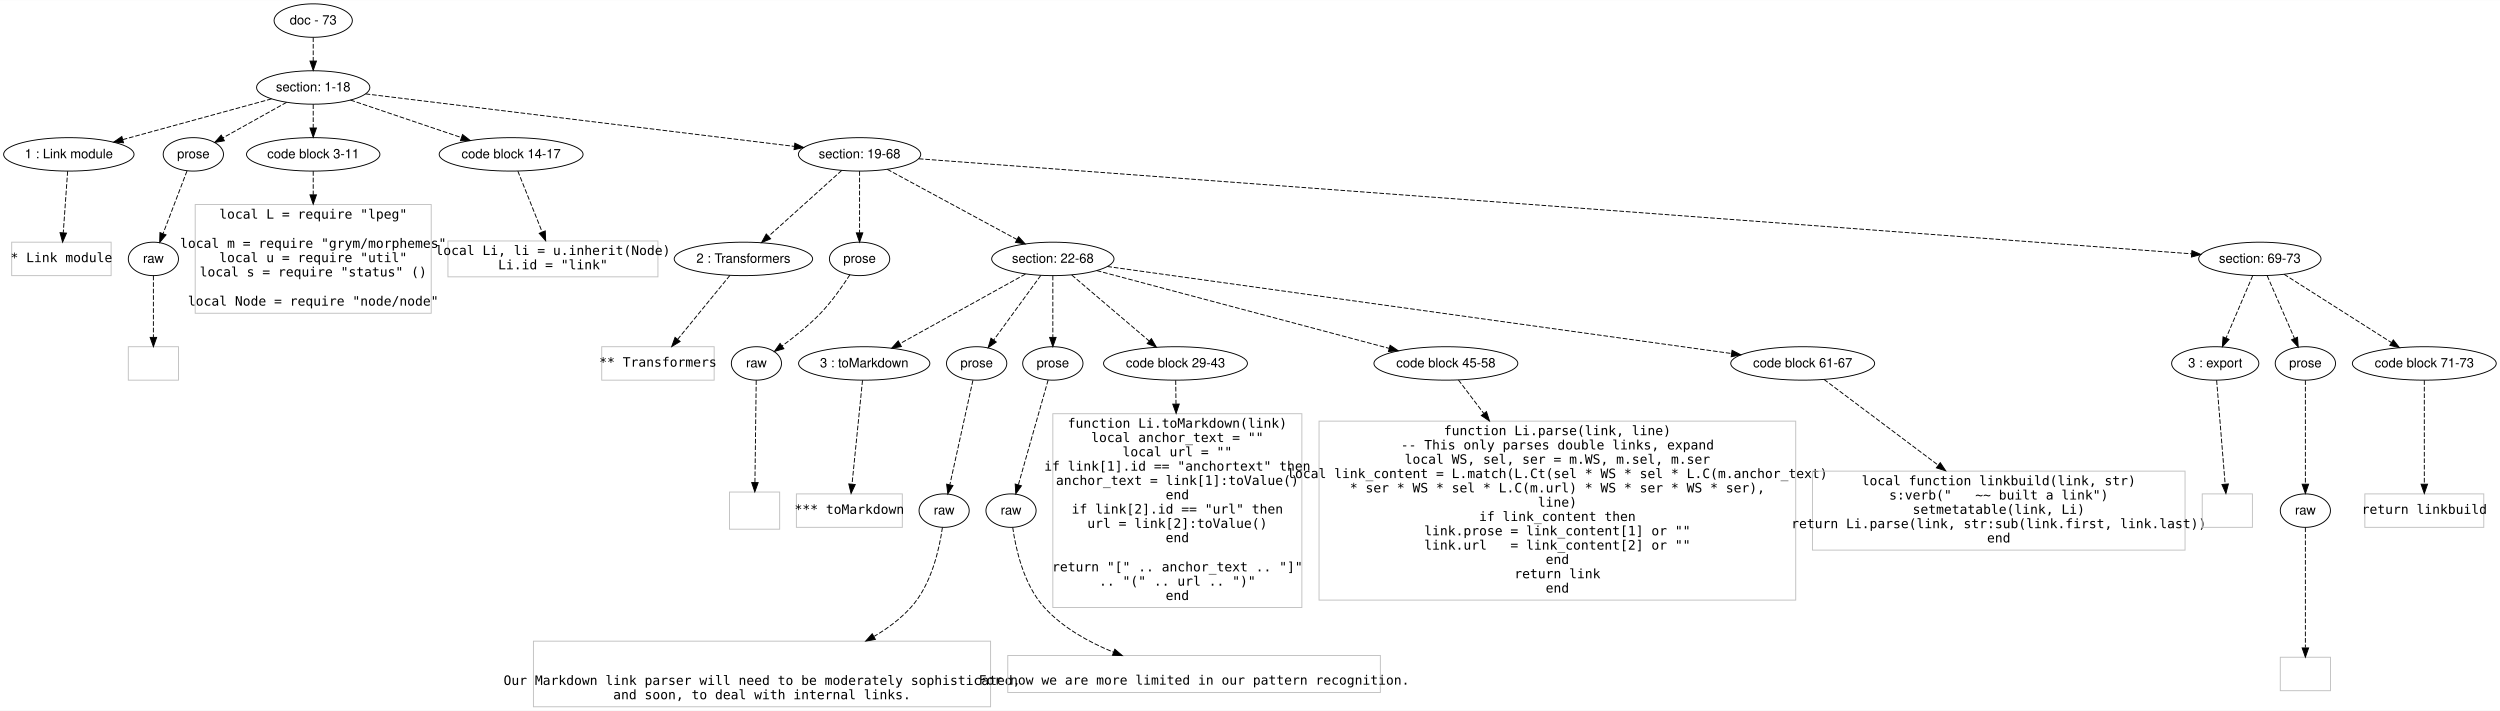
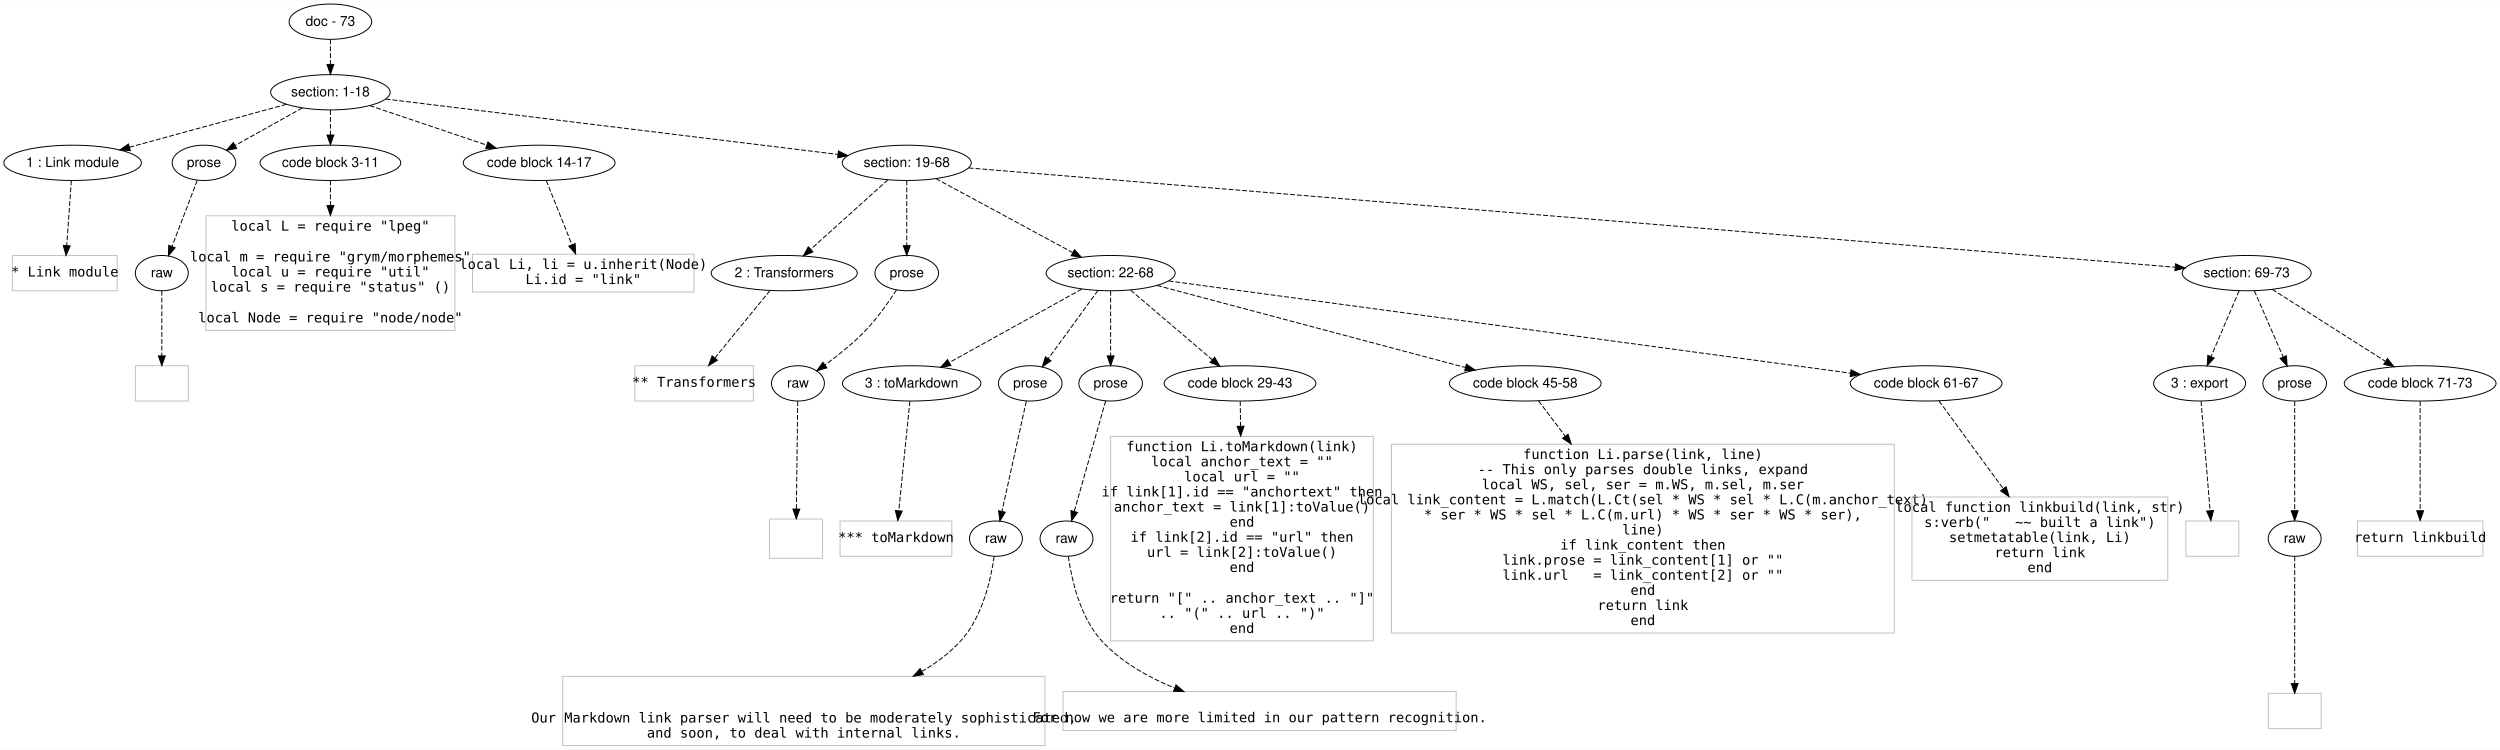
- <svg xmlns="http://www.w3.org/2000/svg" width="2691pt" height="765pt" viewBox="0.00 0.00 2690.54 764.60">
+ <svg xmlns="http://www.w3.org/2000/svg" width="2551pt" height="765pt" viewBox="0.00 0.00 2550.54 764.60">
  <g id="graph0" class="graph" transform="scale(1 1) rotate(0) translate(4 760.6006)">
-     <polygon fill="#ffffff" stroke="transparent" points="-4,4 -4,-760.601 2686.541,-760.601 2686.541,4 -4,4" />
+     <polygon fill="#ffffff" stroke="transparent" points="-4,4 -4,-760.601 2546.541,-760.601 2546.541,4 -4,4" />
    <g id="node1" class="node">
      <ellipse fill="none" stroke="#000000" cx="333.081" cy="-738.601" rx="42.122" ry="18" />
      <text text-anchor="middle" x="333.081" y="-734.401" font-family="Helvetica,sans-Serif" font-size="14.00" fill="#000000">doc - 73</text>
    </g>
    <g id="node2" class="node">
      <ellipse fill="none" stroke="#000000" cx="333.081" cy="-666.601" rx="60.983" ry="18" />
      <text text-anchor="middle" x="333.081" y="-662.401" font-family="Helvetica,sans-Serif" font-size="14.00" fill="#000000">section: 1-18</text>
    </g>
    <g id="edge1" class="edge">
      <path fill="none" stroke="#000000" stroke-dasharray="5,2" d="M333.081,-720.432C333.081,-712.731 333.081,-703.575 333.081,-695.017" />
      <polygon fill="#000000" stroke="#000000" points="336.581,-695.014 333.081,-685.014 329.581,-695.014 336.581,-695.014" />
    </g>
    <g id="node3" class="node">
      <ellipse fill="none" stroke="#000000" cx="70.081" cy="-594.601" rx="70.162" ry="18" />
      <text text-anchor="middle" x="70.081" y="-590.401" font-family="Helvetica,sans-Serif" font-size="14.00" fill="#000000">1 : Link module</text>
    </g>
    <g id="edge2" class="edge">
      <path fill="none" stroke="#000000" stroke-dasharray="5,2" d="M288.168,-654.305C243.972,-642.206 176.286,-623.676 128.051,-610.471" />
      <polygon fill="#000000" stroke="#000000" points="128.942,-607.086 118.373,-607.821 127.094,-613.838 128.942,-607.086" />
    </g>
    <g id="node4" class="node">
      <ellipse fill="none" stroke="#000000" cx="204.081" cy="-594.601" rx="32.459" ry="18" />
      <text text-anchor="middle" x="204.081" y="-590.401" font-family="Helvetica,sans-Serif" font-size="14.00" fill="#000000">prose</text>
    </g>
    <g id="edge3" class="edge">
      <path fill="none" stroke="#000000" stroke-dasharray="5,2" d="M304.452,-650.621C284.149,-639.29 256.893,-624.077 235.907,-612.364" />
      <polygon fill="#000000" stroke="#000000" points="237.484,-609.236 227.046,-607.418 234.072,-615.348 237.484,-609.236" />
    </g>
    <g id="node5" class="node">
      <ellipse fill="none" stroke="#000000" cx="333.081" cy="-594.601" rx="71.781" ry="18" />
      <text text-anchor="middle" x="333.081" y="-590.401" font-family="Helvetica,sans-Serif" font-size="14.00" fill="#000000">code block 3-11</text>
    </g>
    <g id="edge4" class="edge">
      <path fill="none" stroke="#000000" stroke-dasharray="5,2" d="M333.081,-648.432C333.081,-640.731 333.081,-631.575 333.081,-623.017" />
      <polygon fill="#000000" stroke="#000000" points="336.581,-623.014 333.081,-613.014 329.581,-623.014 336.581,-623.014" />
    </g>
    <g id="node6" class="node">
      <ellipse fill="none" stroke="#000000" cx="546.081" cy="-594.601" rx="77.421" ry="18" />
      <text text-anchor="middle" x="546.081" y="-590.401" font-family="Helvetica,sans-Serif" font-size="14.00" fill="#000000">code block 14-17</text>
    </g>
    <g id="edge5" class="edge">
      <path fill="none" stroke="#000000" stroke-dasharray="5,2" d="M373.145,-653.058C406.885,-641.653 455.438,-625.241 492.513,-612.708" />
      <polygon fill="#000000" stroke="#000000" points="493.807,-615.966 502.159,-609.447 491.565,-609.334 493.807,-615.966" />
    </g>
    <g id="node7" class="node">
      <ellipse fill="none" stroke="#000000" cx="921.081" cy="-594.601" rx="65.819" ry="18" />
      <text text-anchor="middle" x="921.081" y="-590.401" font-family="Helvetica,sans-Serif" font-size="14.00" fill="#000000">section: 19-68</text>
    </g>
    <g id="edge6" class="edge">
      <path fill="none" stroke="#000000" stroke-dasharray="5,2" d="M389.461,-659.697C497.412,-646.478 733.025,-617.628 850.937,-603.19" />
      <polygon fill="#000000" stroke="#000000" points="851.441,-606.654 860.941,-601.965 850.59,-599.706 851.441,-606.654" />
    </g>
    <g id="node8" class="node">
      <polygon fill="none" stroke="#c0c0c0" points="115.581,-500.101 8.581,-500.101 8.581,-464.101 115.581,-464.101 115.581,-500.101" />
      <text text-anchor="middle" x="62.081" y="-478.601" font-family="Inconsolata" font-size="14.00" fill="#000000">* Link module</text>
    </g>
    <g id="edge7" class="edge">
      <path fill="none" stroke="#000000" stroke-dasharray="5,2" d="M68.796,-576.525C67.524,-558.648 65.56,-531.03 64.084,-510.272" />
      <polygon fill="#000000" stroke="#000000" points="67.564,-509.857 63.363,-500.131 60.581,-510.354 67.564,-509.857" />
    </g>
    <g id="node9" class="node">
      <ellipse fill="none" stroke="#000000" cx="161.081" cy="-482.101" rx="27" ry="18" />
      <text text-anchor="middle" x="161.081" y="-477.901" font-family="Helvetica,sans-Serif" font-size="14.00" fill="#000000">raw</text>
    </g>
    <g id="edge8" class="edge">
      <path fill="none" stroke="#000000" stroke-dasharray="5,2" d="M197.267,-576.775C190.348,-558.672 179.541,-530.398 171.537,-509.457" />
      <polygon fill="#000000" stroke="#000000" points="174.702,-507.934 167.863,-499.843 168.163,-510.434 174.702,-507.934" />
    </g>
    <g id="node11" class="node">
      <polygon fill="none" stroke="#c0c0c0" points="460.081,-540.601 206.081,-540.601 206.081,-423.6 460.081,-423.6 460.081,-540.601" />
      <text text-anchor="middle" x="333.081" y="-525.401" font-family="Inconsolata" font-size="14.00" fill="#000000">local L = require "lpeg"</text>
      <text text-anchor="middle" x="333.081" y="-494.001" font-family="Inconsolata" font-size="14.00" fill="#000000">local m = require "grym/morphemes"</text>
      <text text-anchor="middle" x="333.081" y="-478.601" font-family="Inconsolata" font-size="14.00" fill="#000000">local u = require "util"</text>
      <text text-anchor="middle" x="333.081" y="-463.2" font-family="Inconsolata" font-size="14.00" fill="#000000">local s = require "status" ()</text>
      <text text-anchor="middle" x="333.081" y="-431.8" font-family="Inconsolata" font-size="14.00" fill="#000000">local Node = require "node/node"</text>
    </g>
    <g id="edge10" class="edge">
      <path fill="none" stroke="#000000" stroke-dasharray="5,2" d="M333.081,-576.525C333.081,-569.319 333.081,-560.529 333.081,-551.244" />
      <polygon fill="#000000" stroke="#000000" points="336.581,-551.025 333.081,-541.025 329.581,-551.025 336.581,-551.025" />
    </g>
    <g id="node12" class="node">
      <polygon fill="none" stroke="#c0c0c0" points="704.081,-501.401 478.081,-501.401 478.081,-462.8 704.081,-462.8 704.081,-501.401" />
      <text text-anchor="middle" x="591.081" y="-486.3" font-family="Inconsolata" font-size="14.00" fill="#000000">local Li, li = u.inherit(Node)</text>
      <text text-anchor="middle" x="591.081" y="-470.901" font-family="Inconsolata" font-size="14.00" fill="#000000">Li.id = "link"</text>
    </g>
    <g id="edge11" class="edge">
      <path fill="none" stroke="#000000" stroke-dasharray="5,2" d="M553.311,-576.525C560.357,-558.911 571.185,-531.84 579.444,-511.193" />
      <polygon fill="#000000" stroke="#000000" points="582.8,-512.227 583.264,-501.642 576.301,-509.627 582.8,-512.227" />
    </g>
    <g id="node13" class="node">
      <ellipse fill="none" stroke="#000000" cx="796.081" cy="-482.101" rx="74.488" ry="18" />
      <text text-anchor="middle" x="796.081" y="-477.901" font-family="Helvetica,sans-Serif" font-size="14.00" fill="#000000">2 : Transformers</text>
    </g>
    <g id="edge12" class="edge">
      <path fill="none" stroke="#000000" stroke-dasharray="5,2" d="M901.824,-577.269C880.781,-558.331 846.911,-527.848 823.189,-506.498" />
      <polygon fill="#000000" stroke="#000000" points="825.34,-503.725 815.566,-499.637 820.658,-508.928 825.34,-503.725" />
    </g>
    <g id="node14" class="node">
      <ellipse fill="none" stroke="#000000" cx="921.081" cy="-482.101" rx="32.459" ry="18" />
      <text text-anchor="middle" x="921.081" y="-477.901" font-family="Helvetica,sans-Serif" font-size="14.00" fill="#000000">prose</text>
    </g>
    <g id="edge13" class="edge">
      <path fill="none" stroke="#000000" stroke-dasharray="5,2" d="M921.081,-576.525C921.081,-558.648 921.081,-531.03 921.081,-510.272" />
      <polygon fill="#000000" stroke="#000000" points="924.581,-510.131 921.081,-500.131 917.581,-510.131 924.581,-510.131" />
    </g>
    <g id="node15" class="node">
      <ellipse fill="none" stroke="#000000" cx="1129.081" cy="-482.101" rx="65.819" ry="18" />
      <text text-anchor="middle" x="1129.081" y="-477.901" font-family="Helvetica,sans-Serif" font-size="14.00" fill="#000000">section: 22-68</text>
    </g>
    <g id="edge14" class="edge">
      <path fill="none" stroke="#000000" stroke-dasharray="5,2" d="M950.882,-578.482C987.566,-558.641 1049.947,-524.901 1090.323,-503.063" />
      <polygon fill="#000000" stroke="#000000" points="1092.204,-506.025 1099.335,-498.189 1088.874,-499.868 1092.204,-506.025" />
    </g>
    <g id="node16" class="node">
-       <ellipse fill="none" stroke="#000000" cx="2428.081" cy="-482.101" rx="65.819" ry="18" />
-       <text text-anchor="middle" x="2428.081" y="-477.901" font-family="Helvetica,sans-Serif" font-size="14.00" fill="#000000">section: 69-73</text>
+       <ellipse fill="none" stroke="#000000" cx="2288.081" cy="-482.101" rx="65.819" ry="18" />
+       <text text-anchor="middle" x="2288.081" y="-477.901" font-family="Helvetica,sans-Serif" font-size="14.00" fill="#000000">section: 69-73</text>
    </g>
    <g id="edge15" class="edge">
-       <path fill="none" stroke="#000000" stroke-dasharray="5,2" d="M984.872,-589.838C1227.983,-571.69 2095.739,-506.91 2354.645,-487.583" />
-       <polygon fill="#000000" stroke="#000000" points="2354.981,-491.067 2364.693,-486.832 2354.46,-484.087 2354.981,-491.067" />
+       <path fill="none" stroke="#000000" stroke-dasharray="5,2" d="M984.273,-589.4C1209.842,-570.836 1974.724,-507.889 2215.135,-488.104" />
+       <polygon fill="#000000" stroke="#000000" points="2215.488,-491.587 2225.167,-487.278 2214.914,-484.61 2215.488,-491.587" />
    </g>
    <g id="node10" class="node">
      <polygon fill="none" stroke="#c0c0c0" points="188.081,-387.6 134.081,-387.6 134.081,-351.6 188.081,-351.6 188.081,-387.6" />
    </g>
    <g id="edge9" class="edge">
      <path fill="none" stroke="#000000" stroke-dasharray="5,2" d="M161.081,-464.025C161.081,-446.148 161.081,-418.53 161.081,-397.772" />
      <polygon fill="#000000" stroke="#000000" points="164.581,-397.631 161.081,-387.631 157.581,-397.631 164.581,-397.631" />
    </g>
    <g id="node17" class="node">
      <polygon fill="none" stroke="#c0c0c0" points="764.581,-387.6 643.581,-387.6 643.581,-351.6 764.581,-351.6 764.581,-387.6" />
      <text text-anchor="middle" x="704.081" y="-366.101" font-family="Inconsolata" font-size="14.00" fill="#000000">** Transformers</text>
    </g>
    <g id="edge16" class="edge">
      <path fill="none" stroke="#000000" stroke-dasharray="5,2" d="M781.503,-464.274C766.385,-445.787 742.592,-416.692 725.37,-395.634" />
      <polygon fill="#000000" stroke="#000000" points="727.935,-393.241 718.895,-387.716 722.516,-397.672 727.935,-393.241" />
    </g>
    <g id="node18" class="node">
      <ellipse fill="none" stroke="#000000" cx="810.081" cy="-369.6" rx="27" ry="18" />
      <text text-anchor="middle" x="810.081" y="-365.4" font-family="Helvetica,sans-Serif" font-size="14.00" fill="#000000">raw</text>
    </g>
    <g id="edge17" class="edge">
      <path fill="none" stroke="#000000" stroke-dasharray="5,2" d="M910.658,-464.992C902.787,-452.776 891.286,-436.321 879.081,-423.6 866.641,-410.635 850.99,-398.137 837.74,-388.436" />
      <polygon fill="#000000" stroke="#000000" points="839.605,-385.467 829.438,-382.488 835.529,-391.157 839.605,-385.467" />
    </g>
    <g id="node20" class="node">
      <ellipse fill="none" stroke="#000000" cx="926.081" cy="-369.6" rx="70.629" ry="18" />
      <text text-anchor="middle" x="926.081" y="-365.4" font-family="Helvetica,sans-Serif" font-size="14.00" fill="#000000">3 : toMarkdown</text>
    </g>
    <g id="edge19" class="edge">
      <path fill="none" stroke="#000000" stroke-dasharray="5,2" d="M1099.563,-465.742C1063.932,-445.996 1003.918,-412.737 964.654,-390.977" />
      <polygon fill="#000000" stroke="#000000" points="966.078,-387.765 955.635,-385.979 962.685,-393.887 966.078,-387.765" />
    </g>
    <g id="node21" class="node">
      <ellipse fill="none" stroke="#000000" cx="1047.081" cy="-369.6" rx="32.459" ry="18" />
      <text text-anchor="middle" x="1047.081" y="-365.4" font-family="Helvetica,sans-Serif" font-size="14.00" fill="#000000">prose</text>
    </g>
    <g id="edge20" class="edge">
      <path fill="none" stroke="#000000" stroke-dasharray="5,2" d="M1116.088,-464.274C1102.434,-445.542 1080.842,-415.92 1065.449,-394.801" />
      <polygon fill="#000000" stroke="#000000" points="1068.195,-392.626 1059.476,-386.607 1062.538,-396.749 1068.195,-392.626" />
    </g>
    <g id="node22" class="node">
      <ellipse fill="none" stroke="#000000" cx="1129.081" cy="-369.6" rx="32.459" ry="18" />
      <text text-anchor="middle" x="1129.081" y="-365.4" font-family="Helvetica,sans-Serif" font-size="14.00" fill="#000000">prose</text>
    </g>
    <g id="edge21" class="edge">
      <path fill="none" stroke="#000000" stroke-dasharray="5,2" d="M1129.081,-464.025C1129.081,-446.148 1129.081,-418.53 1129.081,-397.772" />
      <polygon fill="#000000" stroke="#000000" points="1132.581,-397.631 1129.081,-387.631 1125.581,-397.631 1132.581,-397.631" />
    </g>
    <g id="node23" class="node">
      <ellipse fill="none" stroke="#000000" cx="1261.081" cy="-369.6" rx="77.421" ry="18" />
      <text text-anchor="middle" x="1261.081" y="-365.4" font-family="Helvetica,sans-Serif" font-size="14.00" fill="#000000">code block 29-43</text>
    </g>
    <g id="edge22" class="edge">
      <path fill="none" stroke="#000000" stroke-dasharray="5,2" d="M1149.417,-464.769C1171.734,-445.748 1207.715,-415.082 1232.781,-393.72" />
      <polygon fill="#000000" stroke="#000000" points="1235.164,-396.287 1240.505,-387.137 1230.623,-390.96 1235.164,-396.287" />
    </g>
    <g id="node24" class="node">
      <ellipse fill="none" stroke="#000000" cx="1552.081" cy="-369.6" rx="77.421" ry="18" />
      <text text-anchor="middle" x="1552.081" y="-365.4" font-family="Helvetica,sans-Serif" font-size="14.00" fill="#000000">code block 45-58</text>
    </g>
    <g id="edge23" class="edge">
      <path fill="none" stroke="#000000" stroke-dasharray="5,2" d="M1176.373,-469.523C1253.413,-449.033 1405.934,-408.469 1491.042,-385.834" />
      <polygon fill="#000000" stroke="#000000" points="1492.061,-389.185 1500.826,-383.232 1490.262,-382.42 1492.061,-389.185" />
    </g>
    <g id="node25" class="node">
-       <ellipse fill="none" stroke="#000000" cx="1936.081" cy="-369.6" rx="77.421" ry="18" />
-       <text text-anchor="middle" x="1936.081" y="-365.4" font-family="Helvetica,sans-Serif" font-size="14.00" fill="#000000">code block 61-67</text>
+       <ellipse fill="none" stroke="#000000" cx="1961.081" cy="-369.6" rx="77.421" ry="18" />
+       <text text-anchor="middle" x="1961.081" y="-365.4" font-family="Helvetica,sans-Serif" font-size="14.00" fill="#000000">code block 61-67</text>
    </g>
    <g id="edge24" class="edge">
-       <path fill="none" stroke="#000000" stroke-dasharray="5,2" d="M1187.768,-473.919C1331.064,-453.943 1698.774,-402.682 1859.247,-380.312" />
-       <polygon fill="#000000" stroke="#000000" points="1860.092,-383.728 1869.513,-378.88 1859.126,-376.795 1860.092,-383.728" />
+       <path fill="none" stroke="#000000" stroke-dasharray="5,2" d="M1188.249,-474.1C1335.611,-454.174 1718.99,-402.335 1883.86,-380.042" />
+       <polygon fill="#000000" stroke="#000000" points="1884.483,-383.49 1893.924,-378.681 1883.545,-376.553 1884.483,-383.49" />
    </g>
    <g id="node34" class="node">
-       <ellipse fill="none" stroke="#000000" cx="2380.081" cy="-369.6" rx="46.95" ry="18" />
-       <text text-anchor="middle" x="2380.081" y="-365.4" font-family="Helvetica,sans-Serif" font-size="14.00" fill="#000000">3 : export</text>
+       <ellipse fill="none" stroke="#000000" cx="2240.081" cy="-369.6" rx="46.95" ry="18" />
+       <text text-anchor="middle" x="2240.081" y="-365.4" font-family="Helvetica,sans-Serif" font-size="14.00" fill="#000000">3 : export</text>
    </g>
    <g id="edge33" class="edge">
-       <path fill="none" stroke="#000000" stroke-dasharray="5,2" d="M2420.369,-464.025C2412.636,-445.902 2400.632,-417.768 2391.737,-396.919" />
-       <polygon fill="#000000" stroke="#000000" points="2394.918,-395.455 2387.774,-387.631 2388.479,-398.202 2394.918,-395.455" />
+       <path fill="none" stroke="#000000" stroke-dasharray="5,2" d="M2280.369,-464.025C2272.636,-445.902 2260.632,-417.768 2251.737,-396.919" />
+       <polygon fill="#000000" stroke="#000000" points="2254.918,-395.455 2247.774,-387.631 2248.479,-398.202 2254.918,-395.455" />
    </g>
    <g id="node35" class="node">
-       <ellipse fill="none" stroke="#000000" cx="2477.081" cy="-369.6" rx="32.459" ry="18" />
-       <text text-anchor="middle" x="2477.081" y="-365.4" font-family="Helvetica,sans-Serif" font-size="14.00" fill="#000000">prose</text>
+       <ellipse fill="none" stroke="#000000" cx="2337.081" cy="-369.6" rx="32.459" ry="18" />
+       <text text-anchor="middle" x="2337.081" y="-365.4" font-family="Helvetica,sans-Serif" font-size="14.00" fill="#000000">prose</text>
    </g>
    <g id="edge34" class="edge">
-       <path fill="none" stroke="#000000" stroke-dasharray="5,2" d="M2435.954,-464.025C2443.894,-445.795 2456.247,-417.434 2465.343,-396.55" />
-       <polygon fill="#000000" stroke="#000000" points="2468.605,-397.825 2469.389,-387.26 2462.187,-395.03 2468.605,-397.825" />
+       <path fill="none" stroke="#000000" stroke-dasharray="5,2" d="M2295.954,-464.025C2303.894,-445.795 2316.247,-417.434 2325.343,-396.55" />
+       <polygon fill="#000000" stroke="#000000" points="2328.605,-397.825 2329.389,-387.26 2322.187,-395.03 2328.605,-397.825" />
    </g>
    <g id="node36" class="node">
-       <ellipse fill="none" stroke="#000000" cx="2605.081" cy="-369.6" rx="77.421" ry="18" />
-       <text text-anchor="middle" x="2605.081" y="-365.4" font-family="Helvetica,sans-Serif" font-size="14.00" fill="#000000">code block 71-73</text>
+       <ellipse fill="none" stroke="#000000" cx="2465.081" cy="-369.6" rx="77.421" ry="18" />
+       <text text-anchor="middle" x="2465.081" y="-365.4" font-family="Helvetica,sans-Serif" font-size="14.00" fill="#000000">code block 71-73</text>
    </g>
    <g id="edge35" class="edge">
-       <path fill="none" stroke="#000000" stroke-dasharray="5,2" d="M2454.198,-465.501C2484.741,-446.088 2535.454,-413.855 2569.558,-392.179" />
-       <polygon fill="#000000" stroke="#000000" points="2571.714,-394.955 2578.276,-386.637 2567.959,-389.047 2571.714,-394.955" />
+       <path fill="none" stroke="#000000" stroke-dasharray="5,2" d="M2314.198,-465.501C2344.741,-446.088 2395.454,-413.855 2429.558,-392.179" />
+       <polygon fill="#000000" stroke="#000000" points="2431.714,-394.955 2438.276,-386.637 2427.959,-389.047 2431.714,-394.955" />
    </g>
    <g id="node19" class="node">
      <polygon fill="none" stroke="#c0c0c0" points="835.081,-231.2 781.081,-231.2 781.081,-191.2 835.081,-191.2 835.081,-231.2" />
    </g>
    <g id="edge18" class="edge">
      <path fill="none" stroke="#000000" stroke-dasharray="5,2" d="M809.851,-351.43C809.513,-324.635 808.876,-274.194 808.466,-241.676" />
      <polygon fill="#000000" stroke="#000000" points="811.962,-241.35 808.336,-231.395 804.962,-241.438 811.962,-241.35" />
    </g>
    <g id="node26" class="node">
      <polygon fill="none" stroke="#c0c0c0" points="967.081,-229.2 853.081,-229.2 853.081,-193.2 967.081,-193.2 967.081,-229.2" />
      <text text-anchor="middle" x="910.081" y="-207.7" font-family="Inconsolata" font-size="14.00" fill="#000000">*** toMarkdown</text>
    </g>
    <g id="edge25" class="edge">
      <path fill="none" stroke="#000000" stroke-dasharray="5,2" d="M924.245,-351.43C921.487,-324.124 916.249,-272.262 912.973,-239.835" />
      <polygon fill="#000000" stroke="#000000" points="916.432,-239.244 911.944,-229.647 909.467,-239.948 916.432,-239.244" />
    </g>
    <g id="node27" class="node">
      <ellipse fill="none" stroke="#000000" cx="1012.081" cy="-211.2" rx="27" ry="18" />
      <text text-anchor="middle" x="1012.081" y="-207" font-family="Helvetica,sans-Serif" font-size="14.00" fill="#000000">raw</text>
    </g>
    <g id="edge26" class="edge">
      <path fill="none" stroke="#000000" stroke-dasharray="5,2" d="M1043.066,-351.43C1037,-323.978 1025.45,-271.706 1018.293,-239.316" />
      <polygon fill="#000000" stroke="#000000" points="1021.624,-238.168 1016.049,-229.159 1014.789,-239.679 1021.624,-238.168" />
    </g>
    <g id="node29" class="node">
      <ellipse fill="none" stroke="#000000" cx="1084.081" cy="-211.2" rx="27" ry="18" />
      <text text-anchor="middle" x="1084.081" y="-207" font-family="Helvetica,sans-Serif" font-size="14.00" fill="#000000">raw</text>
    </g>
    <g id="edge28" class="edge">
      <path fill="none" stroke="#000000" stroke-dasharray="5,2" d="M1124.006,-351.738C1116.208,-324.287 1101.213,-271.505 1091.984,-239.018" />
      <polygon fill="#000000" stroke="#000000" points="1095.306,-237.904 1089.206,-229.241 1088.572,-239.816 1095.306,-237.904" />
    </g>
    <g id="node31" class="node">
      <polygon fill="none" stroke="#c0c0c0" points="1397.081,-315.501 1129.081,-315.501 1129.081,-106.9 1397.081,-106.9 1397.081,-315.501" />
      <text text-anchor="middle" x="1263.081" y="-300.4" font-family="Inconsolata" font-size="14.00" fill="#000000">function Li.toMarkdown(link)</text>
      <text text-anchor="middle" x="1263.081" y="-285" font-family="Inconsolata" font-size="14.00" fill="#000000">  local anchor_text = ""</text>
      <text text-anchor="middle" x="1263.081" y="-269.6" font-family="Inconsolata" font-size="14.00" fill="#000000">  local url = ""</text>
      <text text-anchor="middle" x="1263.081" y="-254.2" font-family="Inconsolata" font-size="14.00" fill="#000000">  if link[1].id == "anchortext" then</text>
      <text text-anchor="middle" x="1263.081" y="-238.8" font-family="Inconsolata" font-size="14.00" fill="#000000">    anchor_text = link[1]:toValue()</text>
      <text text-anchor="middle" x="1263.081" y="-223.4" font-family="Inconsolata" font-size="14.00" fill="#000000">  end</text>
      <text text-anchor="middle" x="1263.081" y="-208" font-family="Inconsolata" font-size="14.00" fill="#000000">  if link[2].id == "url" then</text>
      <text text-anchor="middle" x="1263.081" y="-192.6" font-family="Inconsolata" font-size="14.00" fill="#000000">    url = link[2]:toValue()</text>
      <text text-anchor="middle" x="1263.081" y="-177.2" font-family="Inconsolata" font-size="14.00" fill="#000000">  end</text>
      <text text-anchor="middle" x="1263.081" y="-145.8" font-family="Inconsolata" font-size="14.00" fill="#000000">  return "[" .. anchor_text .. "]"</text>
      <text text-anchor="middle" x="1263.081" y="-130.4" font-family="Inconsolata" font-size="14.00" fill="#000000">      .. "(" .. url .. ")"</text>
      <text text-anchor="middle" x="1263.081" y="-115" font-family="Inconsolata" font-size="14.00" fill="#000000">end</text>
    </g>
    <g id="edge30" class="edge">
      <path fill="none" stroke="#000000" stroke-dasharray="5,2" d="M1261.31,-351.43C1261.399,-344.373 1261.509,-335.677 1261.63,-326.099" />
      <polygon fill="#000000" stroke="#000000" points="1265.133,-325.875 1261.76,-315.832 1258.134,-325.787 1265.133,-325.875" />
    </g>
    <g id="node32" class="node">
      <polygon fill="none" stroke="#c0c0c0" points="1928.581,-307.501 1415.581,-307.501 1415.581,-114.9 1928.581,-114.9 1928.581,-307.501" />
      <text text-anchor="middle" x="1672.081" y="-292.4" font-family="Inconsolata" font-size="14.00" fill="#000000">function Li.parse(link, line)</text>
      <text text-anchor="middle" x="1672.081" y="-277" font-family="Inconsolata" font-size="14.00" fill="#000000">  -- This only parses double links, expand</text>
      <text text-anchor="middle" x="1672.081" y="-261.6" font-family="Inconsolata" font-size="14.00" fill="#000000">  local WS, sel, ser = m.WS, m.sel, m.ser</text>
      <text text-anchor="middle" x="1672.081" y="-246.2" font-family="Inconsolata" font-size="14.00" fill="#000000">  local link_content = L.match(L.Ct(sel * WS * sel * L.C(m.anchor_text)</text>
      <text text-anchor="middle" x="1672.081" y="-230.8" font-family="Inconsolata" font-size="14.00" fill="#000000">                * ser * WS * sel * L.C(m.url) * WS * ser * WS * ser),</text>
      <text text-anchor="middle" x="1672.081" y="-215.4" font-family="Inconsolata" font-size="14.00" fill="#000000">                line)</text>
      <text text-anchor="middle" x="1672.081" y="-200" font-family="Inconsolata" font-size="14.00" fill="#000000">  if link_content then</text>
      <text text-anchor="middle" x="1672.081" y="-184.6" font-family="Inconsolata" font-size="14.00" fill="#000000">    link.prose = link_content[1] or ""</text>
      <text text-anchor="middle" x="1672.081" y="-169.2" font-family="Inconsolata" font-size="14.00" fill="#000000">    link.url   = link_content[2] or ""</text>
      <text text-anchor="middle" x="1672.081" y="-153.8" font-family="Inconsolata" font-size="14.00" fill="#000000">  end</text>
      <text text-anchor="middle" x="1672.081" y="-138.4" font-family="Inconsolata" font-size="14.00" fill="#000000">  return link</text>
      <text text-anchor="middle" x="1672.081" y="-123" font-family="Inconsolata" font-size="14.00" fill="#000000">end</text>
    </g>
    <g id="edge31" class="edge">
      <path fill="none" stroke="#000000" stroke-dasharray="5,2" d="M1565.613,-351.738C1572.838,-342.201 1582.379,-329.608 1592.786,-315.87" />
      <polygon fill="#000000" stroke="#000000" points="1595.754,-317.748 1599.003,-307.663 1590.175,-313.521 1595.754,-317.748" />
    </g>
    <g id="node33" class="node">
-       <polygon fill="none" stroke="#c0c0c0" points="2347.581,-253.7 1946.581,-253.7 1946.581,-168.7 2347.581,-168.7 2347.581,-253.7" />
-       <text text-anchor="middle" x="2147.081" y="-238.5" font-family="Inconsolata" font-size="14.00" fill="#000000">local function linkbuild(link, str)</text>
-       <text text-anchor="middle" x="2147.081" y="-223.1" font-family="Inconsolata" font-size="14.00" fill="#000000">  s:verb("   ~~ built a link")</text>
-       <text text-anchor="middle" x="2147.081" y="-207.7" font-family="Inconsolata" font-size="14.00" fill="#000000">  setmetatable(link, Li)</text>
-       <text text-anchor="middle" x="2147.081" y="-192.3" font-family="Inconsolata" font-size="14.00" fill="#000000">  return Li.parse(link, str:sub(link.first, link.last))</text>
-       <text text-anchor="middle" x="2147.081" y="-176.9" font-family="Inconsolata" font-size="14.00" fill="#000000">end</text>
+       <polygon fill="none" stroke="#c0c0c0" points="2207.581,-253.7 1946.581,-253.7 1946.581,-168.7 2207.581,-168.7 2207.581,-253.7" />
+       <text text-anchor="middle" x="2077.081" y="-238.5" font-family="Inconsolata" font-size="14.00" fill="#000000">local function linkbuild(link, str)</text>
+       <text text-anchor="middle" x="2077.081" y="-223.1" font-family="Inconsolata" font-size="14.00" fill="#000000">  s:verb("   ~~ built a link")</text>
+       <text text-anchor="middle" x="2077.081" y="-207.7" font-family="Inconsolata" font-size="14.00" fill="#000000">  setmetatable(link, Li)</text>
+       <text text-anchor="middle" x="2077.081" y="-192.3" font-family="Inconsolata" font-size="14.00" fill="#000000">  return link</text>
+       <text text-anchor="middle" x="2077.081" y="-176.9" font-family="Inconsolata" font-size="14.00" fill="#000000">end</text>
    </g>
    <g id="edge32" class="edge">
-       <path fill="none" stroke="#000000" stroke-dasharray="5,2" d="M1959.063,-352.347C1988.302,-330.397 2040.024,-291.569 2081.827,-260.187" />
-       <polygon fill="#000000" stroke="#000000" points="2084.15,-262.819 2090.046,-254.017 2079.948,-257.221 2084.15,-262.819" />
+       <path fill="none" stroke="#000000" stroke-dasharray="5,2" d="M1974.162,-351.738C1989.99,-330.125 2017.317,-292.809 2039.836,-262.059" />
+       <polygon fill="#000000" stroke="#000000" points="2042.662,-264.124 2045.746,-253.988 2037.014,-259.988 2042.662,-264.124" />
    </g>
    <g id="node28" class="node">
      <polygon fill="none" stroke="#c0c0c0" points="1062.081,-70.7 570.081,-70.7 570.081,-.1 1062.081,-.1 1062.081,-70.7" />
      <text text-anchor="middle" x="816.081" y="-23.6" font-family="Inconsolata" font-size="14.00" fill="#000000">  Our Markdown link parser will need to be moderately sophisticated,</text>
      <text text-anchor="middle" x="816.081" y="-8.2" font-family="Inconsolata" font-size="14.00" fill="#000000">and soon, to deal with internal links. </text>
    </g>
    <g id="edge27" class="edge">
      <path fill="none" stroke="#000000" stroke-dasharray="5,2" d="M1010.247,-193.107C1007.048,-170.338 998.484,-131.259 976.081,-106.8 964.937,-94.633 951.332,-84.417 936.809,-75.87" />
      <polygon fill="#000000" stroke="#000000" points="938.1,-72.582 927.662,-70.762 934.687,-78.694 938.1,-72.582" />
    </g>
    <g id="node30" class="node">
      <polygon fill="none" stroke="#c0c0c0" points="1481.581,-55.302 1080.581,-55.302 1080.581,-15.498 1481.581,-15.498 1481.581,-55.302" />
      <text text-anchor="middle" x="1281.081" y="-23.9" font-family="Inconsolata" font-size="14.00" fill="#000000">For now we are more limited in our pattern recognition.</text>
    </g>
    <g id="edge29" class="edge">
      <path fill="none" stroke="#000000" stroke-dasharray="5,2" d="M1085.906,-193.098C1089.095,-170.321 1097.649,-131.233 1120.081,-106.8 1139.966,-85.141 1167.629,-69.679 1194.421,-58.814" />
      <polygon fill="#000000" stroke="#000000" points="1195.789,-62.038 1203.848,-55.161 1193.259,-55.511 1195.789,-62.038" />
    </g>
    <g id="node37" class="node">
-       <polygon fill="none" stroke="#c0c0c0" points="2420.081,-229.2 2366.081,-229.2 2366.081,-193.2 2420.081,-193.2 2420.081,-229.2" />
+       <polygon fill="none" stroke="#c0c0c0" points="2280.081,-229.2 2226.081,-229.2 2226.081,-193.2 2280.081,-193.2 2280.081,-229.2" />
    </g>
    <g id="edge36" class="edge">
-       <path fill="none" stroke="#000000" stroke-dasharray="5,2" d="M2381.572,-351.43C2383.813,-324.124 2388.07,-272.262 2390.731,-239.835" />
-       <polygon fill="#000000" stroke="#000000" points="2394.237,-239.9 2391.567,-229.647 2387.261,-239.327 2394.237,-239.9" />
+       <path fill="none" stroke="#000000" stroke-dasharray="5,2" d="M2241.572,-351.43C2243.813,-324.124 2248.07,-272.262 2250.731,-239.835" />
+       <polygon fill="#000000" stroke="#000000" points="2254.237,-239.9 2251.567,-229.647 2247.261,-239.327 2254.237,-239.9" />
    </g>
    <g id="node38" class="node">
-       <ellipse fill="none" stroke="#000000" cx="2477.081" cy="-211.2" rx="27" ry="18" />
-       <text text-anchor="middle" x="2477.081" y="-207" font-family="Helvetica,sans-Serif" font-size="14.00" fill="#000000">raw</text>
+       <ellipse fill="none" stroke="#000000" cx="2337.081" cy="-211.2" rx="27" ry="18" />
+       <text text-anchor="middle" x="2337.081" y="-207" font-family="Helvetica,sans-Serif" font-size="14.00" fill="#000000">raw</text>
    </g>
    <g id="edge37" class="edge">
-       <path fill="none" stroke="#000000" stroke-dasharray="5,2" d="M2477.081,-351.43C2477.081,-324.124 2477.081,-272.262 2477.081,-239.835" />
-       <polygon fill="#000000" stroke="#000000" points="2480.581,-239.647 2477.081,-229.647 2473.581,-239.647 2480.581,-239.647" />
+       <path fill="none" stroke="#000000" stroke-dasharray="5,2" d="M2337.081,-351.43C2337.081,-324.124 2337.081,-272.262 2337.081,-239.835" />
+       <polygon fill="#000000" stroke="#000000" points="2340.581,-239.647 2337.081,-229.647 2333.581,-239.647 2340.581,-239.647" />
    </g>
    <g id="node40" class="node">
-       <polygon fill="none" stroke="#c0c0c0" points="2669.081,-229.2 2541.081,-229.2 2541.081,-193.2 2669.081,-193.2 2669.081,-229.2" />
-       <text text-anchor="middle" x="2605.081" y="-207.7" font-family="Inconsolata" font-size="14.00" fill="#000000">return linkbuild</text>
+       <polygon fill="none" stroke="#c0c0c0" points="2529.081,-229.2 2401.081,-229.2 2401.081,-193.2 2529.081,-193.2 2529.081,-229.2" />
+       <text text-anchor="middle" x="2465.081" y="-207.7" font-family="Inconsolata" font-size="14.00" fill="#000000">return linkbuild</text>
    </g>
    <g id="edge39" class="edge">
-       <path fill="none" stroke="#000000" stroke-dasharray="5,2" d="M2605.081,-351.43C2605.081,-324.124 2605.081,-272.262 2605.081,-239.835" />
-       <polygon fill="#000000" stroke="#000000" points="2608.581,-239.647 2605.081,-229.647 2601.581,-239.647 2608.581,-239.647" />
+       <path fill="none" stroke="#000000" stroke-dasharray="5,2" d="M2465.081,-351.43C2465.081,-324.124 2465.081,-272.262 2465.081,-239.835" />
+       <polygon fill="#000000" stroke="#000000" points="2468.581,-239.647 2465.081,-229.647 2461.581,-239.647 2468.581,-239.647" />
    </g>
    <g id="node39" class="node">
-       <polygon fill="none" stroke="#c0c0c0" points="2504.081,-53.4 2450.081,-53.4 2450.081,-17.4 2504.081,-17.4 2504.081,-53.4" />
+       <polygon fill="none" stroke="#c0c0c0" points="2364.081,-53.4 2310.081,-53.4 2310.081,-17.4 2364.081,-17.4 2364.081,-53.4" />
    </g>
    <g id="edge38" class="edge">
-       <path fill="none" stroke="#000000" stroke-dasharray="5,2" d="M2477.081,-193.049C2477.081,-162.44 2477.081,-100.339 2477.081,-63.881" />
-       <polygon fill="#000000" stroke="#000000" points="2480.581,-63.453 2477.081,-53.453 2473.581,-63.453 2480.581,-63.453" />
+       <path fill="none" stroke="#000000" stroke-dasharray="5,2" d="M2337.081,-193.049C2337.081,-162.44 2337.081,-100.339 2337.081,-63.881" />
+       <polygon fill="#000000" stroke="#000000" points="2340.581,-63.453 2337.081,-53.453 2333.581,-63.453 2340.581,-63.453" />
    </g>
  </g>
</svg>
